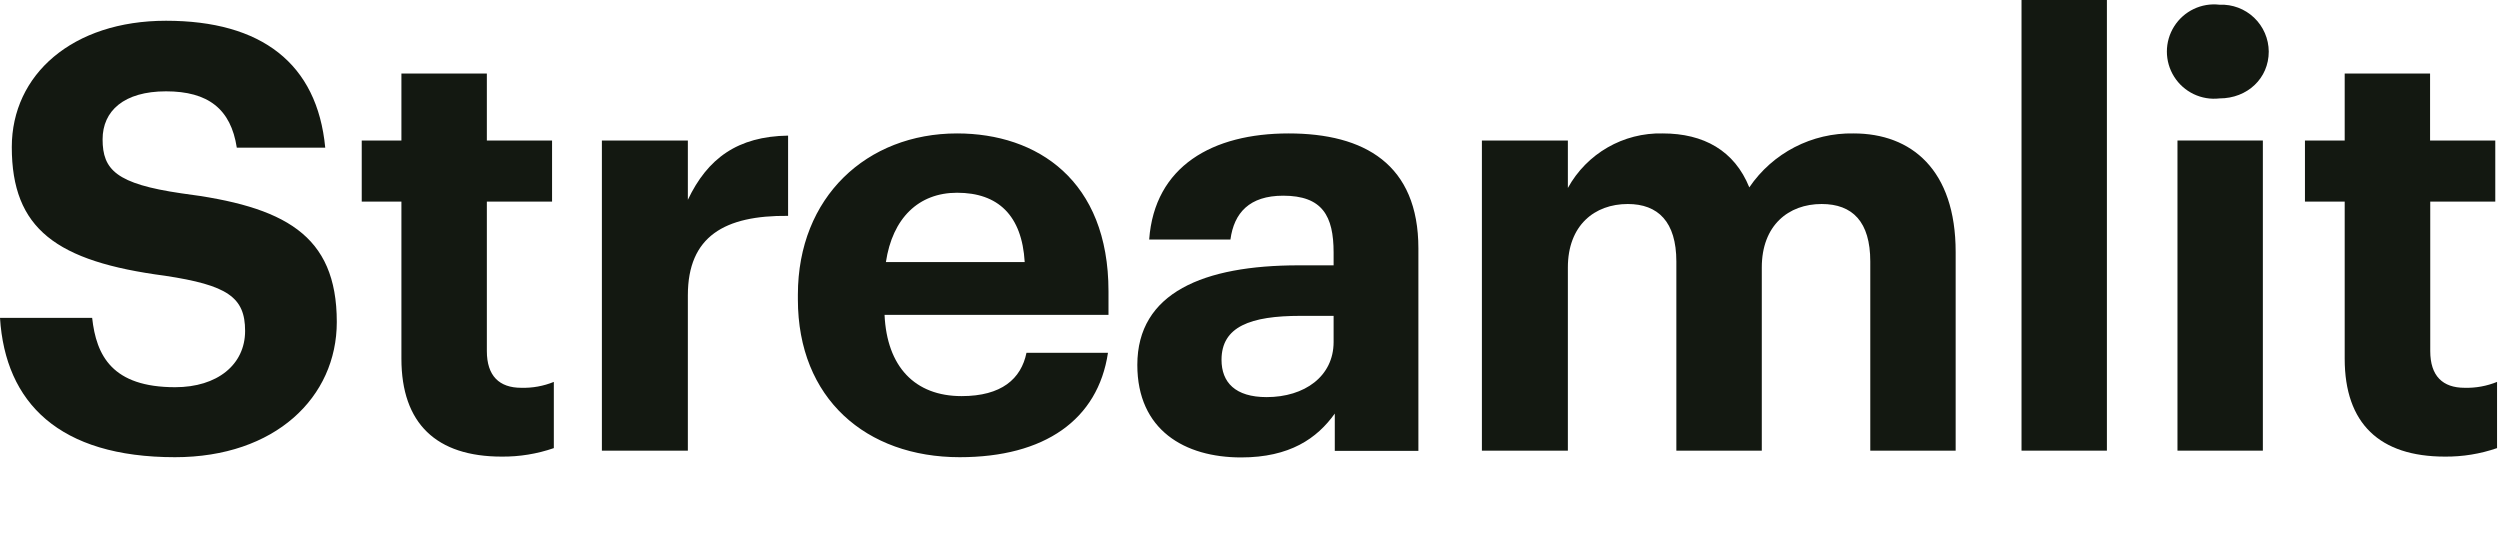
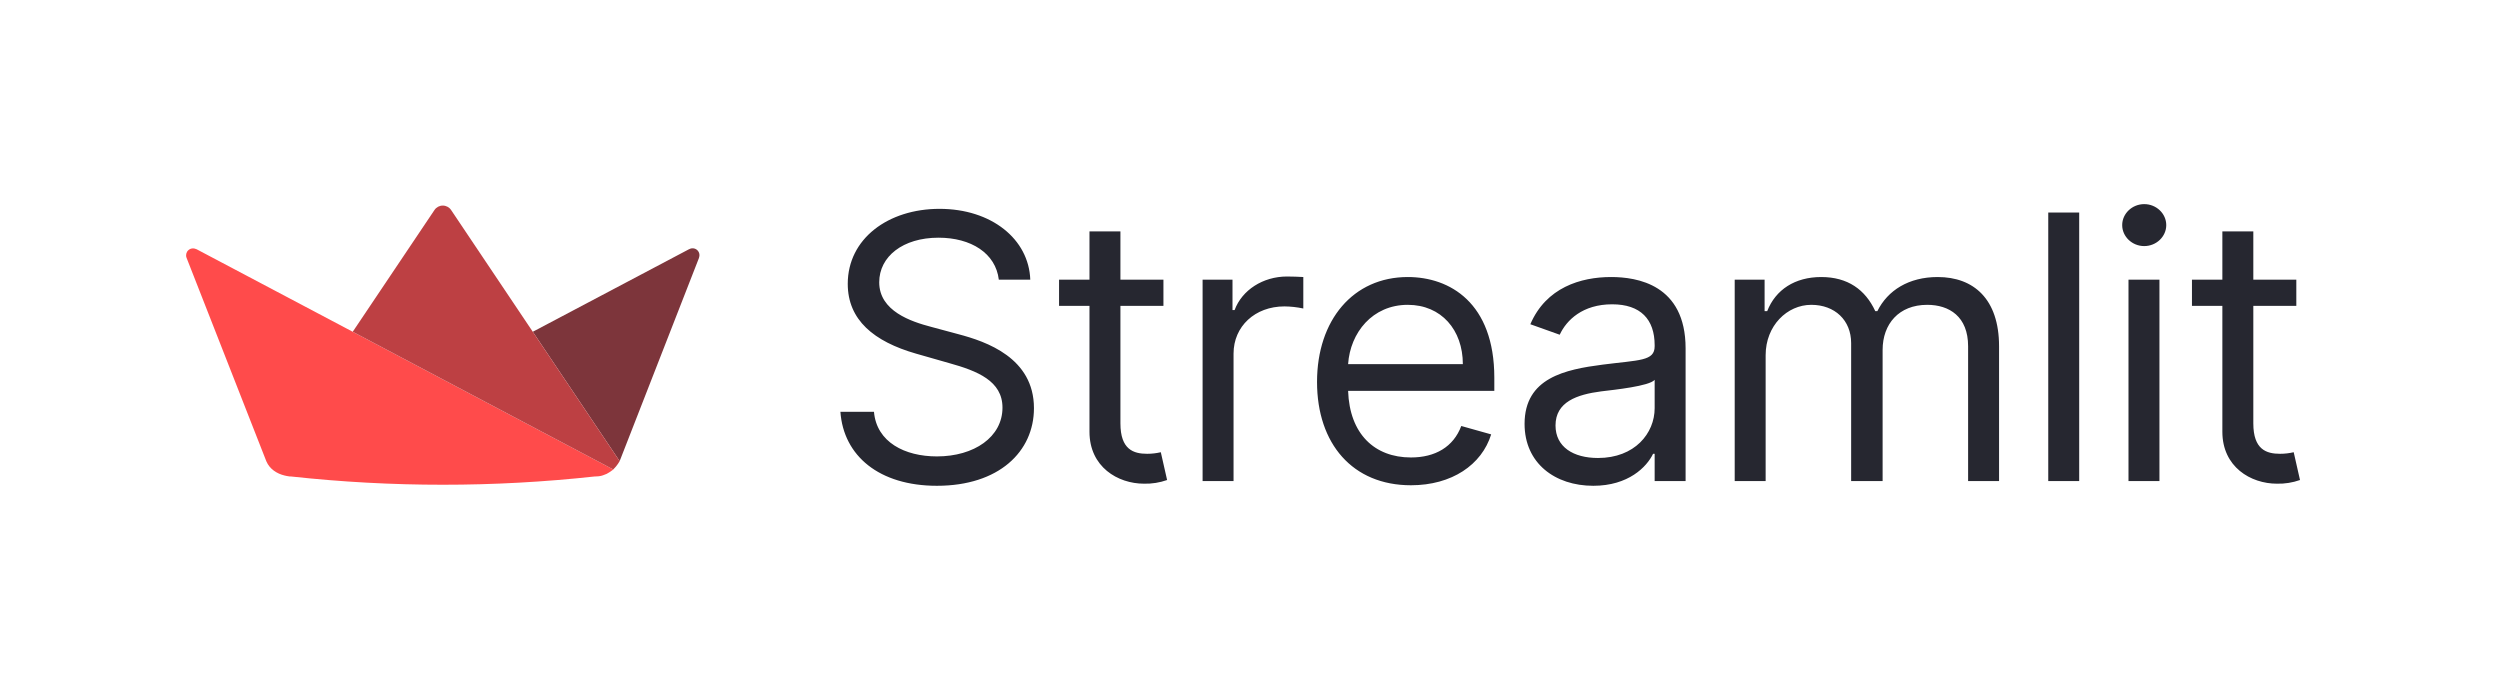
- <svg xmlns="http://www.w3.org/2000/svg" height="92" viewBox="0 0 424 92" width="424">
-   <g fill="#131811" fill-rule="evenodd">
-     <path d="m30.77 32.79c-11.06-1.61-13.37-4-13.37-9.16 0-4.82 3.62-8.14 10.76-8.14s11 3 12 9.55h15c-1.36-14.28-10.81-21.52-27-21.52-15.89 0-26.16 9.15-26.16 21.42 0 13.88 7.54 19.41 26 21.83 10.56 1.6 13.57 3.62 13.57 9.35s-4.72 9.55-11.86 9.55c-10.66 0-13.38-5.33-14.08-11.76h-15.63c.9 14.38 10 23.63 29.67 23.63 17 0 27.45-10.16 27.45-22.93 0-14.88-8.95-19.61-26.35-21.82zm51.8 26.75v-25.35h11.06v-10.36h-11.06v-11.36h-14.49v11.36h-6.73v10.36h6.73v26.65c0 11 5.94 16.6 17 16.6 3.011.03 6.004-.458 8.85-1.44v-11.23c-1.754.713-3.637 1.054-5.53 1-3.72 0-5.83-2.01-5.83-6.23zm34.09-25.65v-10.06h-14.58v52.6h14.58v-26.35c0-10 6.24-13.57 17-13.47v-13.61c-8.55.13-13.66 3.85-17 10.89z" />
-     <path d="m162.32 22.63c-15.29 0-27 10.76-27 27.35v.81c0 16.79 11.56 26.75 27.45 26.75 14.38 0 23.44-6.34 25.14-17.7h-13.82c-.91 4.42-4.23 7.34-11 7.34-7.94 0-12.67-5-13.07-13.78h37.98v-4c0-18.83-12.1-26.77-25.68-26.77zm-12.07 21.82c1.11-7.44 5.53-11.76 12.07-11.76 6.94 0 11 3.82 11.47 11.76zm68.29-21.82c-12.87 0-22.73 5.53-23.64 18h13.78c.61-4.53 3.22-7.44 8.95-7.44 6.64 0 8.55 3.42 8.55 9.65v2.16h-5.93c-16.09 0-27.36 4.62-27.36 16.89 0 11.06 8.05 15.69 17.6 15.69 8.25 0 12.88-3.22 15.89-7.44v6.33h14.18v-34.33c0-14.28-9.15-19.51-22.02-19.51zm7.64 35.37c0 5.83-4.93 9.35-11.36 9.35-5.33 0-7.65-2.51-7.65-6.33 0-5.64 4.93-7.45 13.38-7.45h5.63z" fill-rule="nonzero" />
-     <path d="m314.38 22.63c-7.068-.14-13.727 3.303-17.7 9.15-2.51-6.24-7.74-9.15-14.68-9.15-6.67-.164-12.876 3.403-16.09 9.25v-8.05h-14.58v52.6h14.58v-31.07c0-7.14 4.52-10.76 10.16-10.76 5.12 0 8.24 3 8.24 9.75v32.08h14.49v-31.07c0-7.14 4.52-10.76 10.15-10.76 5.23 0 8.25 3 8.25 9.75v32.08h14.48v-33.69c0-13.98-7.54-20.11-17.3-20.11z" />
-     <path d="m342.85 0h14.48v76.43h-14.48z" />
-     <path d="m369.3 23.83h14.48v52.6h-14.48z" />
-     <path d="m376.44.8c-3.062-.361-6.058 1.07-7.703 3.677-1.645 2.608-1.645 5.928 0 8.536 1.645 2.608 4.641 4.038 7.703 3.677 4.72 0 8.34-3.41 8.34-7.94-.012-2.173-.907-4.248-2.48-5.748s-3.689-2.295-5.86-2.202zm41.56 64.97c-3.72 0-5.83-2-5.83-6.23v-25.35h11.03v-10.36h-11.06v-11.36h-14.48v11.36h-6.74v10.36h6.74v26.65c0 11 5.93 16.6 17 16.6 3.007.028 5.997-.459 8.84-1.44v-11.23c-1.745.709-3.617 1.05-5.5 1z" />
-   </g>
+ <svg xmlns="http://www.w3.org/2000/svg" id="Layer_1" data-name="Layer 1" viewBox="0 0 1461 406">
+   <defs>
+     <style>.cls-1{fill:#ff4b4b;}.cls-2{fill:#7d353b;}.cls-3{fill:#bd4043;}.cls-4{fill:#262730;}</style>
+   </defs>
+   <path class="cls-1" d="M258.73,221.683l-52.592-27.8-91.292-48.25a.497.497,0,0,0-.333-.084,4.042,4.042,0,0,0-5.5,5.084L155.53,269.275l.008.025c.05.116.092.233.142.35,1.908,4.425,6.075,7.158,10.608,8.233.384.083.658.159,1.118.251a12.332,12.332,0,0,0,1.649.282c.092.009.175.009.267.017h.066c.067.008.134.008.2.017h.092a1.401,1.401,0,0,0,.183.008h.109a1.666,1.666,0,0,0,.2.008h0a817.717,817.717,0,0,0,177.258,0h0c.709,0,1.4-.033,2.067-.1.217-.025.425-.05.633-.075.025-.008.059-.008.084-.016.141-.017.283-.042.425-.067.208-.025.416-.067.625-.108a9.034,9.034,0,0,0,1.171-.353,22.45,22.45,0,0,0,2.092-.817,14.219,14.219,0,0,0,1.487-.864c.608-.383,1.187-.775,1.773-1.215a6.995,6.995,0,0,0,.61-.493l-.1-.058Z" />
+   <path class="cls-2" d="M402.766,145.634h-.083l-91.326,48.25,50.767,75.609,46.4-118.859v-.167a4.007,4.007,0,0,0-5.758-4.833" />
+   <path class="cls-3" d="M263.597,122.691a5.848,5.848,0,0,0-9.667,0l-47.791,71.192,52.591,27.801,99.668,52.674c.625-.613,1.127-1.21,1.658-1.841a21.033,21.033,0,0,0,2.067-3.025l-50.767-75.609Z" />
+   <path class="cls-4" d="M583.705,163.429h18.391c-.843-23.679-22.683-41.381-53.029-41.381-30.04,0-53.642,17.472-53.642,43.833,0,21.151,15.326,33.718,39.848,40.768l19.312,5.518c16.552,4.598,31.265,10.422,31.265,26.055,0,17.165-16.552,28.507-38.316,28.507-18.698,0-35.25-8.276-36.783-26.055H491.133c1.839,25.748,22.683,43.22,56.401,43.22,36.171,0,56.708-19.924,56.708-45.366,0-29.426-27.894-38.929-44.14-43.22l-15.939-4.292c-11.649-3.065-30.347-9.195-30.347-26.054,0-15.02,13.794-26.055,34.638-26.055C567.459,138.907,581.866,147.949,583.705,163.429Zm96.206,0H654.776V135.228H636.69v28.201H618.912v15.326H636.69v73.567c0,20.537,16.553,30.346,31.879,30.346a37.656,37.656,0,0,0,13.488-2.145l-3.679-16.246a34.949,34.949,0,0,1-7.97.919c-7.969,0-15.632-2.452-15.632-17.778V178.755h25.135Zm22.888,117.707h18.085V206.649c0-15.939,12.568-27.587,29.734-27.587a55.258,55.258,0,0,1,11.035,1.226V161.896c-2.069-.153-6.821-.306-9.503-.306-14.1,0-26.361,7.969-30.652,19.618h-1.227V163.429H702.799Zm121.744,2.452c23.909,0,41.381-11.955,46.899-29.733L853.97,248.95c-4.598,12.261-15.25,18.392-29.427,18.392-21.227,0-35.864-13.717-36.707-38.929h85.445V220.75c0-43.834-26.055-58.854-50.577-58.854-31.879,0-53.029,25.136-53.029,61.306S790.518,283.588,824.543,283.588ZM787.836,212.78c1.226-18.315,14.177-34.638,34.868-34.638,19.618,0,32.185,14.714,32.185,34.638Zm143.278,71.114c20.537,0,31.266-11.035,34.944-18.698h.92v15.94h18.085V203.584c0-37.396-28.507-41.688-43.527-41.688-17.779,0-38.01,6.131-47.206,27.588l17.166,6.13c3.985-8.582,13.411-17.778,30.653-17.778,16.629,0,24.829,8.812,24.829,23.909v.613c0,8.736-8.89,7.97-30.347,10.728-21.84,2.836-45.672,7.664-45.672,34.638C890.959,270.714,908.737,283.894,931.114,283.894Zm2.759-16.245c-14.407,0-24.829-6.438-24.829-19.005,0-13.794,12.567-18.085,26.668-19.925,7.663-.919,28.2-3.065,31.266-6.743v16.552C966.978,253.242,955.329,267.649,933.873,267.649Zm79.887,13.487h18.08V207.569c0-17.242,12.57-29.427,26.67-29.427,13.72,0,23.3,8.966,23.3,22.377v80.617H1100.2V204.504c0-15.173,9.5-26.362,26.05-26.362,12.88,0,23.91,6.821,23.91,24.216v78.778h18.09V202.358c0-27.664-14.87-40.462-35.87-40.462-16.86,0-29.19,7.74-35.25,19.925h-1.22c-5.83-12.568-16.1-19.925-31.58-19.925-15.32,0-26.66,7.357-31.57,19.925h-1.53V163.429h-17.47Zm201.32-156.943H1197V281.136h18.08ZM1243.89,281.136h18.09V163.429h-18.09Zm9.2-137.325c7.05,0,12.87-5.517,12.87-12.261s-5.82-12.261-12.87-12.261c-7.05,0-12.88,5.517-12.88,12.261S1246.04,143.811,1253.09,143.811Zm88.88,19.618h-25.13V135.228h-18.09v28.201h-17.77v15.326h17.77v73.567c0,20.537,16.56,30.346,31.88,30.346a37.627,37.627,0,0,0,13.49-2.145l-3.68-16.246a34.89,34.89,0,0,1-7.97.919c-7.97,0-15.63-2.452-15.63-17.778V178.755h25.13Z" />
</svg>
